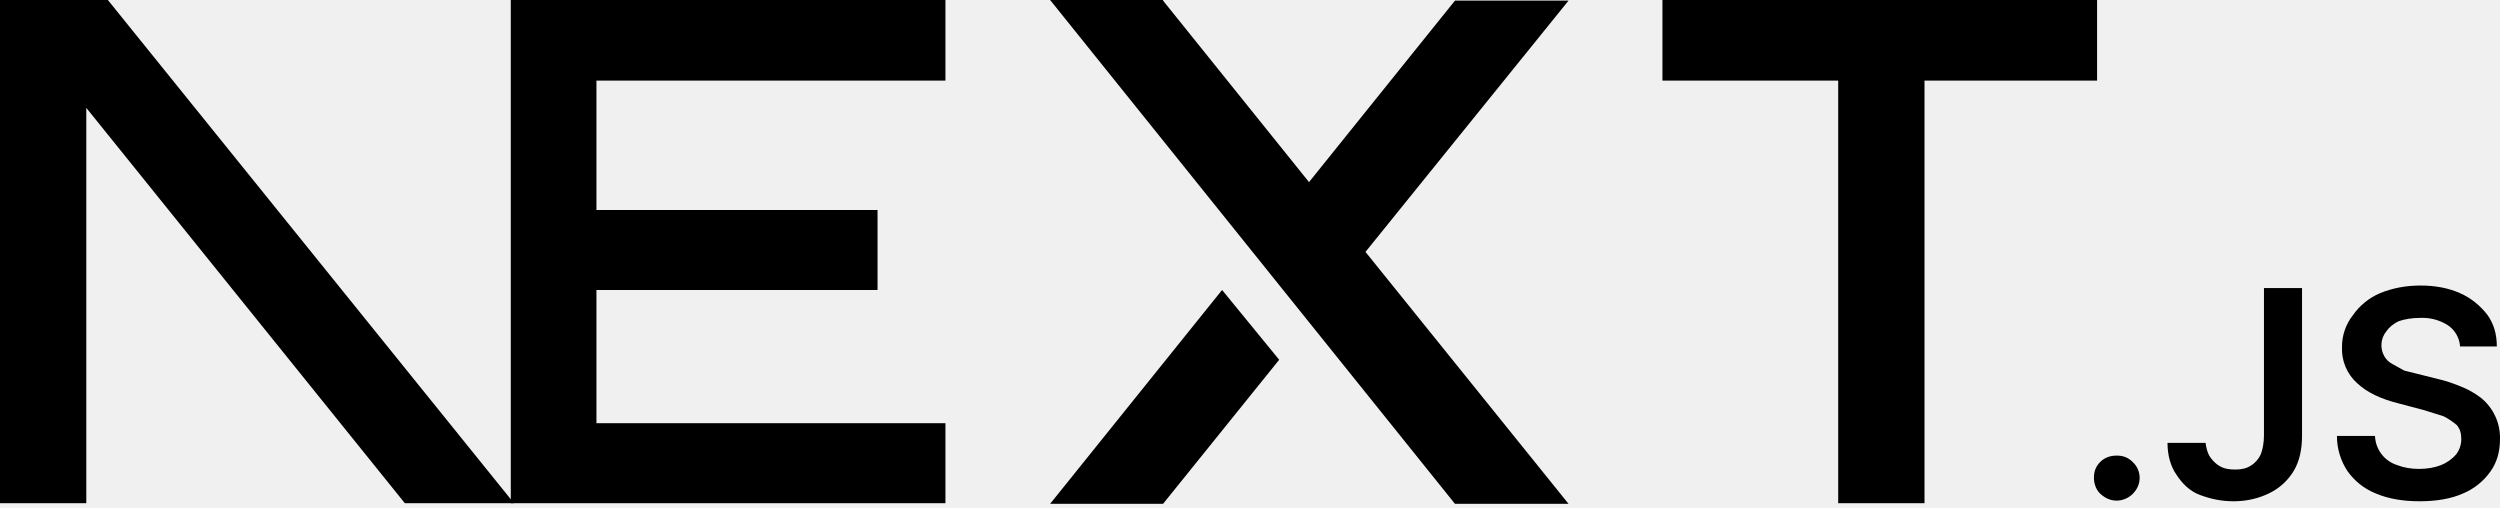
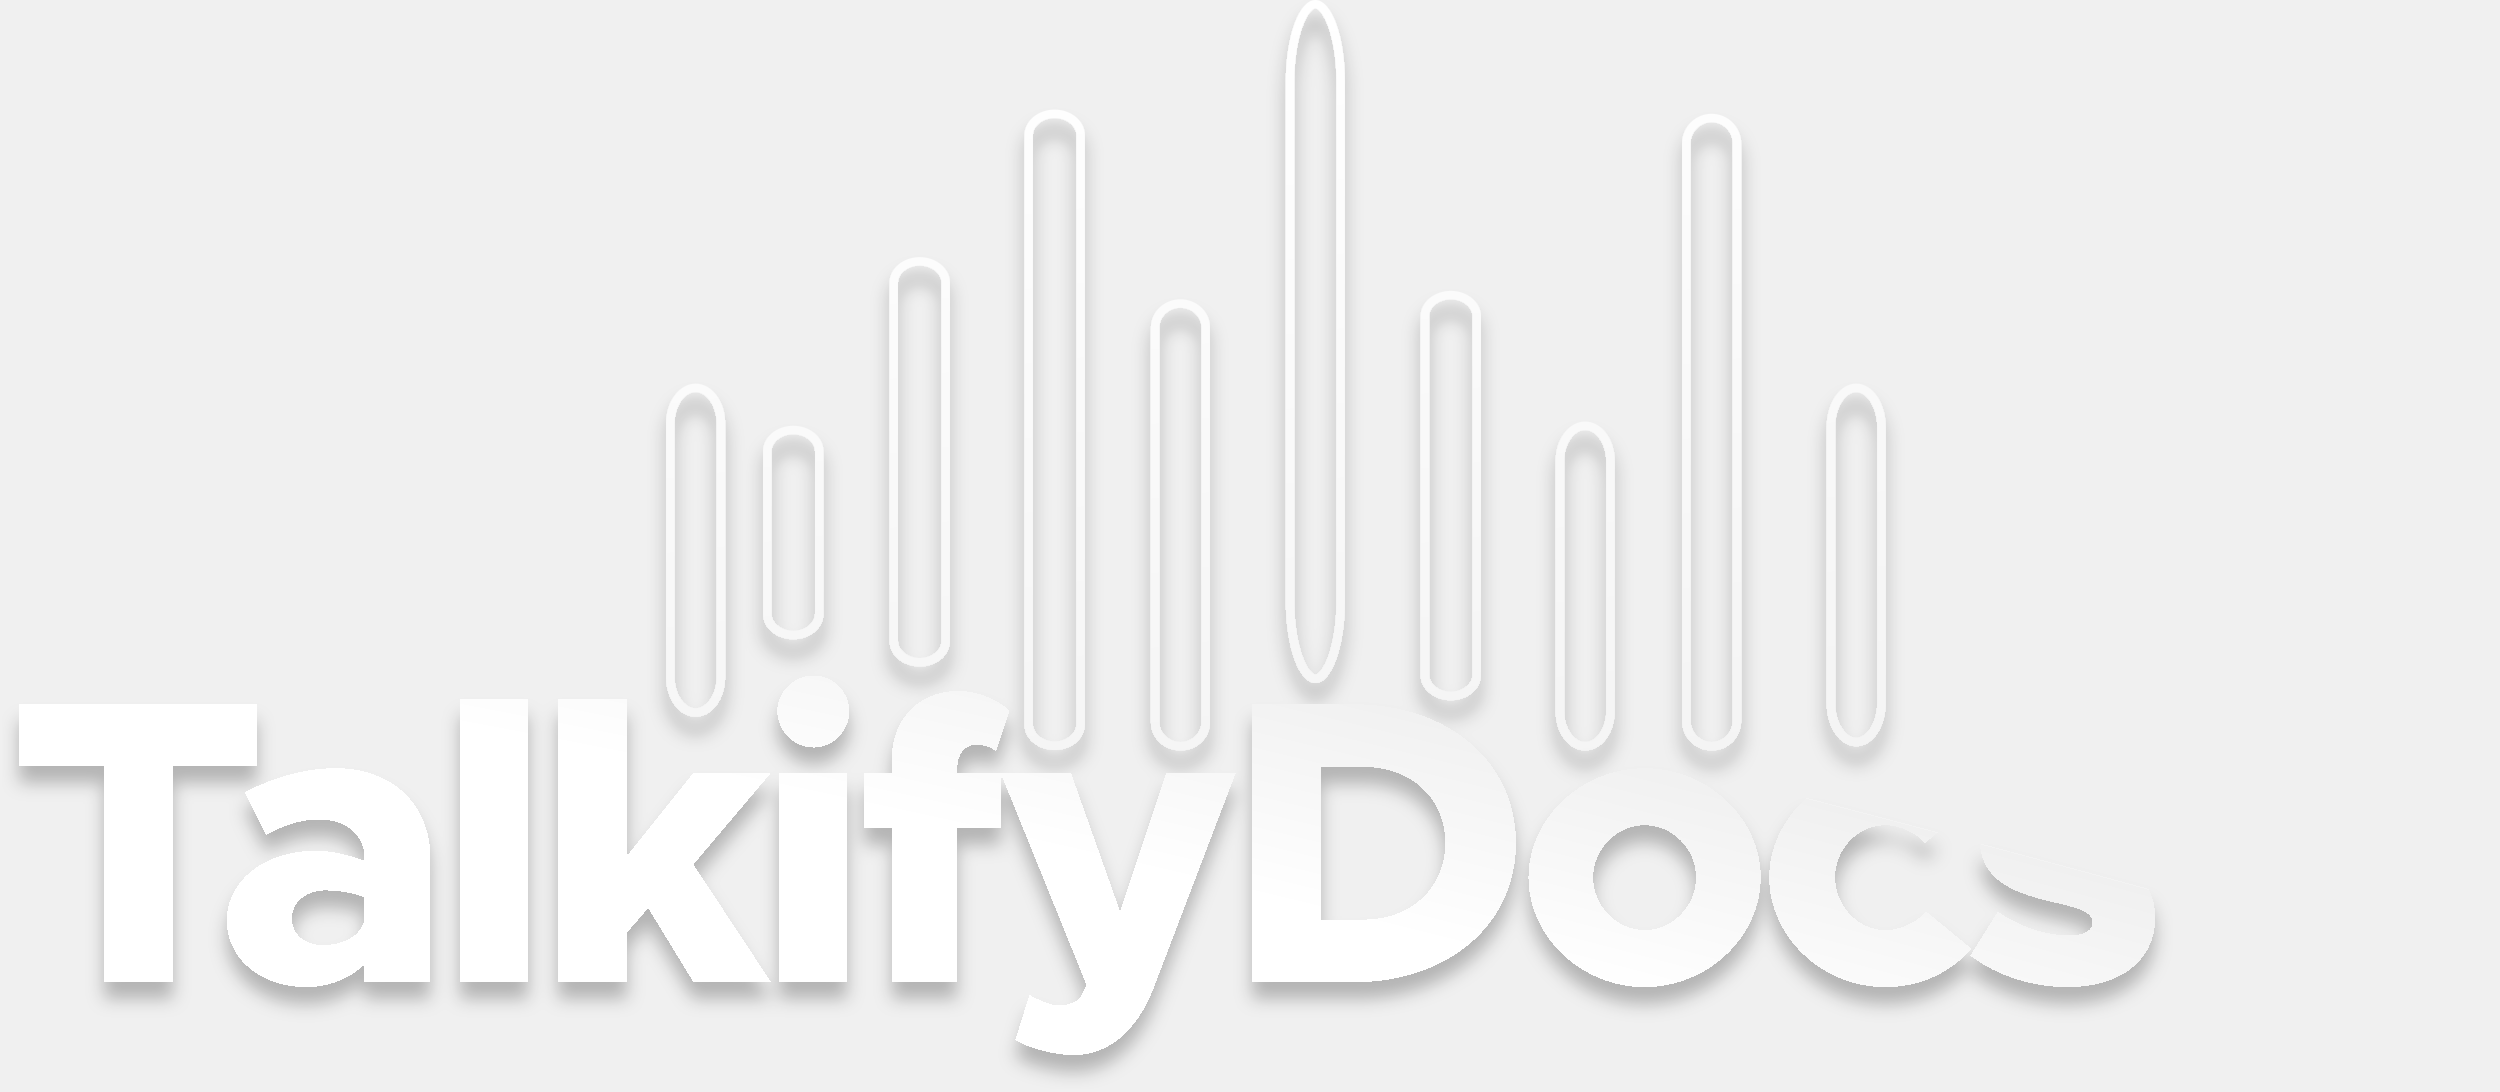
- <svg xmlns="http://www.w3.org/2000/svg" fill="none" viewBox="0 0 394 80">
-   <path fill="#000" d="M262 0h68.5v12.7h-27.2v66.6h-13.6V12.7H262V0ZM149 0v12.7H94v20.4h44.3v12.6H94v21h55v12.6H80.5V0h68.7zm34.3 0h-17.8l63.8 79.4h17.9l-32-39.7 32-39.6h-17.9l-23 28.6-23-28.6zm18.3 56.7-9-11-27.1 33.7h17.8l18.3-22.7z" />
-   <path fill="#000" d="M81 79.3 17 0H0v79.3h13.6V17l50.2 62.3H81Zm252.6-.4c-1 0-1.8-.4-2.5-1s-1.1-1.6-1.1-2.6.3-1.8 1-2.5 1.6-1 2.6-1 1.8.3 2.5 1a3.4 3.4 0 0 1 .6 4.3 3.7 3.7 0 0 1-3 1.8zm23.2-33.5h6v23.3c0 2.1-.4 4-1.3 5.5a9.1 9.1 0 0 1-3.8 3.5c-1.6.8-3.5 1.3-5.7 1.3-2 0-3.7-.4-5.3-1s-2.8-1.8-3.7-3.2c-.9-1.3-1.4-3-1.4-5h6c.1.8.3 1.6.7 2.2s1 1.2 1.6 1.5c.7.4 1.5.5 2.4.5 1 0 1.8-.2 2.4-.6a4 4 0 0 0 1.6-1.8c.3-.8.5-1.8.5-3V45.5zm30.9 9.1a4.4 4.4 0 0 0-2-3.3 7.5 7.5 0 0 0-4.3-1.1c-1.3 0-2.4.2-3.3.5-.9.4-1.6 1-2 1.6a3.5 3.5 0 0 0-.3 4c.3.5.7.9 1.3 1.2l1.8 1 2 .5 3.2.8c1.3.3 2.5.7 3.7 1.2a13 13 0 0 1 3.2 1.8 8.1 8.1 0 0 1 3 6.5c0 2-.5 3.7-1.5 5.1a10 10 0 0 1-4.4 3.5c-1.8.8-4.1 1.2-6.8 1.2-2.6 0-4.9-.4-6.8-1.2-2-.8-3.4-2-4.5-3.5a10 10 0 0 1-1.7-5.6h6a5 5 0 0 0 3.5 4.6c1 .4 2.2.6 3.4.6 1.3 0 2.5-.2 3.5-.6 1-.4 1.8-1 2.4-1.7a4 4 0 0 0 .8-2.4c0-.9-.2-1.6-.7-2.2a11 11 0 0 0-2.1-1.4l-3.2-1-3.8-1c-2.8-.7-5-1.7-6.6-3.2a7.2 7.2 0 0 1-2.4-5.7 8 8 0 0 1 1.7-5 10 10 0 0 1 4.3-3.5c2-.8 4-1.2 6.4-1.2 2.3 0 4.4.4 6.2 1.2 1.8.8 3.2 2 4.3 3.4 1 1.4 1.5 3 1.5 5h-5.8z" />
+ <svg xmlns="http://www.w3.org/2000/svg" width="593" height="259" viewBox="0 0 593 259" fill="none">
+   <g filter="url(#filter0_d_275_77)">
+     <g filter="url(#filter1_d_275_77)">
+       <path d="M24.656 233V181.736H4.592V167.048H61.04V181.736H41.072V233H24.656ZM79.722 182.216C92.49 182.216 102.09 190.28 102.09 203.528V233H86.442V228.776C82.986 232.232 77.802 234.152 72.714 234.152C62.154 234.152 53.802 227.72 53.802 218.312C53.802 208.616 63.114 201.8 74.826 201.8C78.474 201.8 82.602 202.664 86.442 204.2V203.528C86.442 198.248 82.41 194.408 75.594 194.408C70.89 194.408 67.338 195.848 63.114 198.056L58.026 187.88C64.938 184.424 72.042 182.216 79.722 182.216ZM76.65 224.168C81.45 224.168 85.77 221.864 86.442 218.12V212.84C83.946 211.88 80.49 211.208 77.13 211.208C72.714 211.208 69.258 213.992 69.258 217.832C69.258 221.672 72.33 224.168 76.65 224.168ZM109 233V165.896H125.32V233H109ZM164.497 205.064L182.929 233H164.497L153.745 215.432L148.753 221.192V233H132.433V165.896H148.753V202.952L164.401 183.368H182.833L164.497 205.064ZM193.014 177.32C188.214 177.32 184.374 173.384 184.374 168.68C184.374 164.168 188.214 160.232 193.014 160.232C197.718 160.232 201.462 164.168 201.462 168.68C201.462 173.384 197.718 177.32 193.014 177.32ZM184.758 233V183.368H200.982V233H184.758ZM227.102 182.024V183.368H237.374V196.328H227.102V233H211.55V196.328H205.022V183.368H211.55V179.816C211.55 170.504 218.078 163.88 227.39 163.88C231.614 163.88 236.51 165.8 239.486 168.584L236.222 178.28C235.262 177.32 233.438 176.648 231.614 176.648C229.022 176.648 227.102 178.856 227.102 182.024ZM254.719 250.28C250.207 250.28 244.543 248.84 240.799 246.728L244.159 235.976C246.751 237.416 249.439 238.472 250.975 238.472C253.375 238.472 255.487 237.704 256.351 236.36L257.695 233.576L237.343 183.368H254.047L265.663 216.104L276.607 183.368H293.119L273.631 234.44C269.695 244.616 262.879 250.28 254.719 250.28ZM296.912 233V167.048H321.008C343.664 167.048 359.6 180.68 359.6 199.976C359.6 219.272 343.664 233 321.008 233H296.912ZM313.328 218.12H323.504C334.736 218.12 342.8 210.536 342.8 199.976C342.8 189.416 334.736 181.928 323.504 181.928H313.328V218.12ZM390.106 234.152C375.13 234.152 362.554 222.248 362.554 208.136C362.554 194.024 375.13 182.216 390.106 182.216C405.082 182.216 417.658 194.024 417.658 208.136C417.658 222.248 405.082 234.152 390.106 234.152ZM390.106 220.616C396.73 220.616 402.298 214.856 402.298 208.136C402.298 201.416 396.73 195.752 390.106 195.752C383.482 195.752 377.914 201.416 377.914 208.136C377.914 214.856 383.482 220.616 390.106 220.616ZM447.107 234.152C432.227 234.152 419.651 222.248 419.651 208.136C419.651 194.024 432.323 182.216 447.299 182.216C455.747 182.216 462.563 185.672 467.363 191.048L456.611 199.976C454.403 197.576 450.659 195.752 447.203 195.752C440.771 195.752 435.299 201.416 435.299 208.04C435.299 214.856 440.771 220.616 447.203 220.616C450.755 220.616 454.595 218.792 456.899 216.2L467.651 225.032C462.755 230.6 455.843 234.152 447.107 234.152ZM490.384 234.152C482.032 234.152 473.392 231.368 467.344 226.664L473.872 216.2C478.48 219.464 484.816 221.864 490.768 221.864C494.32 221.864 496.336 220.712 496.336 218.792C496.336 216.392 493.072 215.432 488.176 214.28C478.576 212.072 469.648 209.576 469.552 198.824C469.552 189.32 477.328 182.216 489.616 182.216C497.008 182.216 504.208 184.808 509.776 188.552L503.824 199.208C499.504 196.424 494.128 194.312 489.616 194.312C486.64 194.312 484.528 195.656 484.528 197.192C484.528 199.4 486.64 199.88 492.496 201.416C501.328 203.528 511.216 206.408 511.216 217.736C511.216 227.72 503.152 234.152 490.384 234.152Z" fill="url(#paint0_angular_275_77)" shape-rendering="crispEdges" />
+     </g>
+     <mask id="path-2-inside-1_275_77" fill="white">
+       <path fill-rule="evenodd" clip-rule="evenodd" d="M312 2.48401e-07C311.081 -0 310.17 0.499 309.321 1.469C308.472 2.439 307.7 3.862 307.05 5.655C306.4 7.448 305.884 9.577 305.533 11.921C305.181 14.264 305 16.775 305 19.311V142.689C305 147.811 305.738 152.722 307.05 156.344C308.363 159.965 310.143 162 312 162C313.857 162 315.637 159.965 316.95 156.344C318.262 152.722 319 147.811 319 142.689V19.311C319 16.775 318.819 14.264 318.467 11.921C318.116 9.577 317.6 7.448 316.95 5.655C316.3 3.862 315.528 2.439 314.679 1.469C313.83 0.499 312.919 -0 312 2.48401e-07ZM250.161 26C249.221 26 248.289 26.157 247.42 26.462C246.552 26.767 245.762 27.215 245.097 27.779C244.432 28.343 243.905 29.013 243.545 29.75C243.185 30.488 243 31.278 243 32.075V171.811C243 173.423 243.754 174.968 245.097 176.107C246.44 177.247 248.262 177.887 250.161 177.887C252.06 177.887 253.882 177.247 255.225 176.107C256.568 174.968 257.322 173.423 257.322 171.811V32.075C257.322 31.278 257.137 30.488 256.777 29.75C256.417 29.013 255.89 28.343 255.225 27.779C254.56 27.215 253.77 26.767 252.902 26.462C252.033 26.157 251.101 26 250.161 26ZM215.42 61.46C216.289 61.156 217.221 61 218.161 61C219.101 61 220.033 61.156 220.902 61.46C221.77 61.764 222.56 62.209 223.225 62.771C223.89 63.332 224.417 63.999 224.777 64.733C225.137 65.466 225.322 66.253 225.322 67.047V152.041C225.322 153.645 224.568 155.183 223.225 156.317C221.882 157.451 220.06 158.088 218.161 158.088C216.262 158.088 214.44 157.451 213.097 156.317C211.754 155.183 211 153.645 211 152.041V67.047C211 66.253 211.185 65.466 211.545 64.733C211.905 63.999 212.432 63.332 213.097 62.771C213.762 62.209 214.552 61.764 215.42 61.46ZM185.42 101.459C186.289 101.156 187.221 101 188.161 101C189.101 101 190.033 101.156 190.902 101.459C191.77 101.762 192.56 102.207 193.225 102.767C193.89 103.328 194.417 103.993 194.777 104.725C195.137 105.458 195.322 106.243 195.322 107.035V145.594C195.322 146.386 195.137 147.171 194.777 147.903C194.417 148.636 193.89 149.301 193.225 149.861C192.56 150.422 191.77 150.866 190.901 151.17C190.033 151.473 189.101 151.629 188.161 151.629C187.221 151.629 186.289 151.473 185.421 151.17C184.552 150.866 183.762 150.422 183.097 149.861C182.432 149.301 181.905 148.636 181.545 147.903C181.185 147.171 181 146.386 181 145.594V107.035C181 106.243 181.185 105.458 181.545 104.725C181.905 103.993 182.432 103.328 183.097 102.767C183.762 102.207 184.552 101.762 185.42 101.459ZM277.321 71.507C278.17 71.172 279.081 71 280 71C280.919 71 281.83 71.172 282.679 71.507C283.528 71.842 284.3 72.333 284.95 72.952C285.6 73.57 286.116 74.305 286.467 75.114C286.819 75.922 287 76.789 287 77.664V171.336C287 173.103 286.262 174.798 284.95 176.048C283.637 177.298 281.857 178 280 178C278.143 178 276.363 177.298 275.05 176.048C273.738 174.798 273 173.103 273 171.336V77.664C273 76.789 273.181 75.922 273.533 75.114C273.884 74.305 274.4 73.57 275.05 72.952C275.7 72.333 276.472 71.842 277.321 71.507ZM341.386 69.46C342.255 69.156 343.186 69 344.126 69C345.067 69 345.998 69.156 346.867 69.46C347.736 69.764 348.525 70.209 349.19 70.771C349.855 71.332 350.383 71.999 350.743 72.733C351.102 73.466 351.287 74.253 351.287 75.047V160.041C351.287 161.645 350.533 163.183 349.19 164.317C347.847 165.451 346.026 166.088 344.126 166.088C342.227 166.088 340.406 165.451 339.063 164.317C337.72 163.183 336.965 161.645 336.965 160.041V75.047C336.965 74.253 337.15 73.466 337.51 72.733C337.87 71.999 338.397 71.332 339.062 70.771C339.727 70.209 340.517 69.764 341.386 69.46ZM376 100C375.081 100 374.17 100.24 373.321 100.707C372.472 101.175 371.7 101.859 371.05 102.723C370.4 103.586 369.884 104.611 369.533 105.74C369.181 106.868 369 108.077 369 109.298V168.702C369 171.168 369.738 173.533 371.05 175.277C372.363 177.02 374.143 178 376 178C377.857 178 379.637 177.02 380.95 175.277C382.263 173.533 383 171.168 383 168.702V109.298C383 108.077 382.819 106.868 382.467 105.74C382.116 104.611 381.6 103.586 380.95 102.723C380.3 101.859 379.528 101.175 378.679 100.707C377.83 100.24 376.919 100 376 100ZM406 27C402.134 27 399 30.134 399 34V171C399 174.866 402.134 178 406 178C409.866 178 413 174.866 413 171V34C413 30.134 409.866 27 406 27ZM165 91C164.081 91 163.17 91.243 162.321 91.716C161.472 92.19 160.7 92.883 160.05 93.758C159.4 94.632 158.884 95.671 158.533 96.813C158.181 97.956 158 99.18 158 100.417V160.583C158 161.82 158.181 163.044 158.533 164.187C158.885 165.329 159.4 166.367 160.05 167.242C160.7 168.116 161.472 168.81 162.321 169.283C163.17 169.756 164.081 170 165 170C165.919 170 166.83 169.756 167.679 169.283C168.528 168.81 169.3 168.116 169.95 167.242C170.6 166.367 171.115 165.329 171.467 164.187C171.819 163.044 172 161.82 172 160.583V100.417C172 99.18 171.819 97.956 171.467 96.813C171.116 95.671 170.6 94.632 169.95 93.758C169.3 92.883 168.528 92.19 167.679 91.716C166.83 91.243 165.919 91 165 91ZM437.608 91.78C438.457 91.265 439.368 91 440.287 91C441.206 91 442.117 91.265 442.966 91.78C443.815 92.295 444.587 93.05 445.237 94.002C445.887 94.954 446.403 96.084 446.755 97.328C447.106 98.572 447.287 99.905 447.287 101.252V166.748C447.287 169.467 446.55 172.075 445.237 173.997C443.924 175.92 442.144 177 440.287 177C438.431 177 436.65 175.92 435.337 173.997C434.025 172.075 433.287 169.467 433.287 166.748V101.252C433.287 99.905 433.468 98.572 433.82 97.328C434.171 96.084 434.687 94.954 435.337 94.002C435.987 93.05 436.759 92.295 437.608 91.78Z" />
+     </mask>
+     <path d="M309.321 1.469L310.826 2.786L310.826 2.786L309.321 1.469ZM312 2.48401e-07L311.999 2L312.001 2L312 2.48401e-07ZM307.05 5.655L308.93 6.337L308.93 6.337L307.05 5.655ZM305.533 11.921L303.555 11.624L303.555 11.624L305.533 11.921ZM305 19.311L307 19.311L307 19.311L305 19.311ZM307.05 156.344L308.931 155.662L308.931 155.662L307.05 156.344ZM316.95 156.344L315.069 155.662L315.069 155.662L316.95 156.344ZM319 19.311L317 19.311V19.311H319ZM318.467 11.921L320.445 11.624L320.445 11.624L318.467 11.921ZM316.95 5.655L315.07 6.337L315.07 6.337L316.95 5.655ZM247.42 26.462L248.083 28.349L248.083 28.349L247.42 26.462ZM250.161 26L250.161 28L250.161 28L250.161 26ZM245.097 27.779L243.803 26.254L243.803 26.254L245.097 27.779ZM243.545 29.75L241.747 28.873L241.747 28.873L243.545 29.75ZM243 32.075L245 32.075L245 32.075L243 32.075ZM255.225 176.107L253.931 174.582L253.931 174.582L255.225 176.107ZM257.322 32.075L255.322 32.075V32.075H257.322ZM256.777 29.75L254.98 30.628L254.98 30.628L256.777 29.75ZM255.225 27.779L253.931 29.304L253.931 29.304L255.225 27.779ZM218.161 61L218.161 63L218.161 63L218.161 61ZM215.42 61.46L214.76 59.572L214.76 59.572L215.42 61.46ZM220.902 61.46L220.241 63.348L220.241 63.348L220.902 61.46ZM223.225 62.771L221.935 64.299L221.935 64.299L223.225 62.771ZM224.777 64.733L222.982 65.613L222.982 65.613L224.777 64.733ZM225.322 67.047L223.322 67.047V67.047H225.322ZM223.225 156.317L224.515 157.845L224.515 157.845L223.225 156.317ZM213.097 156.317L211.807 157.845L211.807 157.845L213.097 156.317ZM211 67.047L213 67.047L213 67.047L211 67.047ZM211.545 64.733L209.749 63.852L209.749 63.852L211.545 64.733ZM213.097 62.771L211.807 61.243L211.807 61.243L213.097 62.771ZM188.161 101L188.161 103L188.161 103L188.161 101ZM185.42 101.459L186.079 103.347L186.079 103.347L185.42 101.459ZM190.902 101.459L190.243 103.347L190.243 103.347L190.902 101.459ZM195.322 107.035L193.322 107.035V107.035H195.322ZM195.322 145.594L193.322 145.594L193.322 145.594L195.322 145.594ZM194.777 147.903L192.982 147.021L192.982 147.021L194.777 147.903ZM193.225 149.861L194.513 151.391L194.513 151.391L193.225 149.861ZM190.901 151.17L191.561 153.058L191.561 153.058L190.901 151.17ZM188.161 151.629L188.161 149.629L188.161 149.629L188.161 151.629ZM183.097 149.861L184.386 148.332L184.386 148.332L183.097 149.861ZM181.545 147.903L183.34 147.021L183.34 147.021L181.545 147.903ZM181 107.035L183 107.035L183 107.035L181 107.035ZM181.545 104.725L183.34 105.607L183.34 105.607L181.545 104.725ZM183.097 102.767L181.808 101.238L181.808 101.238L183.097 102.767ZM280 71L280 73L280 73L280 71ZM277.321 71.507L276.587 69.646L276.587 69.646L277.321 71.507ZM282.679 71.507L281.945 73.368L281.945 73.368L282.679 71.507ZM287 77.664L285 77.664V77.664H287ZM273 77.664L275 77.664L275 77.664L273 77.664ZM275.05 72.952L276.429 74.4L276.429 74.4L275.05 72.952ZM344.126 69L344.126 71L344.127 71L344.126 69ZM341.386 69.46L342.046 71.348L342.046 71.348L341.386 69.46ZM346.867 69.46L346.207 71.348L346.207 71.348L346.867 69.46ZM349.19 70.771L350.481 69.243L350.481 69.243L349.19 70.771ZM350.743 72.733L348.947 73.613L348.947 73.613L350.743 72.733ZM351.287 75.047L349.287 75.047V75.047H351.287ZM349.19 164.317L347.9 162.789L347.9 162.789L349.19 164.317ZM336.965 75.047L338.965 75.047L338.965 75.047L336.965 75.047ZM337.51 72.733L339.306 73.613L339.306 73.613L337.51 72.733ZM339.062 70.771L340.353 72.299L340.353 72.299L339.062 70.771ZM376 100L376 102L376 102L376 100ZM371.05 102.723L372.648 103.926L372.648 103.926L371.05 102.723ZM369 109.298L371 109.298L371 109.298L369 109.298ZM371.05 175.277L372.648 174.074L372.648 174.074L371.05 175.277ZM380.95 175.277L379.352 174.074L379.352 174.074L380.95 175.277ZM383 109.298L381 109.298V109.298H383ZM382.467 105.74L380.558 106.335L380.558 106.335L382.467 105.74ZM162.321 91.716L161.348 89.969L161.348 89.969L162.321 91.716ZM165 91L165 93L165 93L165 91ZM158.533 96.813L160.444 97.401L158.533 96.813ZM158 100.417L160 100.417L160 100.417L158 100.417ZM158.533 164.187L156.621 164.775L156.621 164.775L158.533 164.187ZM162.321 169.283L161.348 171.03L161.348 171.03L162.321 169.283ZM167.679 169.283L168.652 171.03L168.652 171.03L167.679 169.283ZM171.467 164.187L173.379 164.775L173.379 164.775L171.467 164.187ZM172 100.417L170 100.417V100.417H172ZM440.287 91L440.287 93L440.288 93L440.287 91ZM445.237 94.002L443.585 95.13L443.586 95.13L445.237 94.002ZM446.755 97.328L448.679 96.784L448.679 96.784L446.755 97.328ZM447.287 101.252L445.287 101.251V101.252H447.287ZM445.237 173.997L446.889 175.125L446.889 175.125L445.237 173.997ZM435.337 173.997L436.989 172.87L436.989 172.87L435.337 173.997ZM433.287 101.252L435.287 101.252L435.287 101.251L433.287 101.252ZM433.82 97.328L431.895 96.784L431.895 96.784L433.82 97.328ZM435.337 94.002L433.685 92.874L433.685 92.874L435.337 94.002ZM310.826 2.786C311.454 2.069 311.86 2 311.999 2L312.001 -2C310.301 -2.001 308.887 -1.071 307.816 0.152L310.826 2.786ZM308.93 6.337C309.532 4.675 310.199 3.503 310.826 2.786L307.816 0.152C306.745 1.376 305.867 3.048 305.17 4.974L308.93 6.337ZM307.51 12.217C307.847 9.975 308.335 7.98 308.93 6.337L305.17 4.974C304.465 6.917 303.922 9.179 303.555 11.624L307.51 12.217ZM307 19.311C307 16.867 307.174 14.456 307.51 12.217L303.555 11.624C303.187 14.072 303 16.683 303 19.311L307 19.311ZM307 142.689V19.311H303V142.689H307ZM308.931 155.662C307.718 152.318 307 147.65 307 142.689H303C303 147.971 303.757 153.127 305.17 157.025L308.931 155.662ZM312 160C311.857 160 311.451 159.927 310.826 159.213C310.206 158.504 309.538 157.339 308.931 155.662L305.17 157.025C305.875 158.971 306.754 160.634 307.816 161.847C308.874 163.056 310.286 164 312 164V160ZM315.069 155.662C314.462 157.339 313.794 158.504 313.174 159.213C312.549 159.927 312.143 160 312 160V164C313.713 164 315.126 163.056 316.184 161.847C317.246 160.634 318.125 158.971 318.83 157.025L315.069 155.662ZM317 142.689C317 147.65 316.282 152.318 315.069 155.662L318.83 157.025C320.243 153.127 321 147.971 321 142.689H317ZM317 19.311V142.689H321V19.311H317ZM316.49 12.217C316.826 14.456 317 16.867 317 19.311L321 19.311C321 16.683 320.813 14.072 320.445 11.624L316.49 12.217ZM315.07 6.337C315.665 7.98 316.153 9.975 316.49 12.217L320.445 11.624C320.078 9.179 319.535 6.917 318.83 4.974L315.07 6.337ZM313.174 2.786C313.801 3.503 314.468 4.675 315.07 6.337L318.83 4.974C318.132 3.048 317.255 1.376 316.184 0.152L313.174 2.786ZM312.001 2C312.14 2 312.546 2.069 313.174 2.786L316.184 0.152C315.113 -1.071 313.699 -2.001 311.999 -2L312.001 2ZM248.083 28.349C248.735 28.12 249.441 28 250.161 28L250.161 24C249 24 247.844 24.194 246.757 24.575L248.083 28.349ZM246.391 29.304C246.859 28.907 247.432 28.578 248.083 28.349L246.757 24.575C245.671 24.957 244.665 25.523 243.803 26.254L246.391 29.304ZM245.342 30.628C245.573 30.154 245.923 29.701 246.391 29.304L243.803 26.254C242.941 26.986 242.236 27.872 241.747 28.873L245.342 30.628ZM245 32.075C245 31.59 245.112 31.099 245.342 30.628L241.747 28.873C241.258 29.876 241 30.965 241 32.076L245 32.075ZM245 171.811V32.075H241V171.811H245ZM246.391 174.582C245.449 173.783 245 172.776 245 171.811H241C241 174.069 242.06 176.153 243.804 177.632L246.391 174.582ZM250.161 175.887C248.696 175.887 247.343 175.39 246.391 174.582L243.804 177.632C245.537 179.103 247.828 179.887 250.161 179.887V175.887ZM253.931 174.582C252.979 175.39 251.626 175.887 250.161 175.887V179.887C252.494 179.887 254.785 179.103 256.518 177.632L253.931 174.582ZM255.322 171.811C255.322 172.776 254.873 173.783 253.931 174.582L256.518 177.632C258.262 176.153 259.322 174.069 259.322 171.811H255.322ZM255.322 32.075V171.811H259.322V32.075H255.322ZM254.98 30.628C255.21 31.099 255.322 31.59 255.322 32.075L259.322 32.076C259.322 30.965 259.064 29.876 258.575 28.873L254.98 30.628ZM253.931 29.304C254.399 29.701 254.749 30.154 254.98 30.628L258.575 28.873C258.086 27.872 257.381 26.986 256.519 26.254L253.931 29.304ZM252.239 28.349C252.89 28.578 253.463 28.907 253.931 29.304L256.519 26.254C255.657 25.523 254.651 24.957 253.565 24.575L252.239 28.349ZM250.161 28C250.881 28 251.587 28.12 252.239 28.349L253.565 24.575C252.478 24.194 251.322 24 250.161 24L250.161 28ZM218.161 59C217.001 59 215.846 59.192 214.76 59.572L216.081 63.348C216.733 63.12 217.44 63 218.161 63L218.161 59ZM221.562 59.572C220.476 59.192 219.321 59 218.161 59L218.161 63C218.882 63 219.589 63.12 220.241 63.348L221.562 59.572ZM224.515 61.243C223.653 60.515 222.647 59.952 221.562 59.572L220.241 63.348C220.893 63.576 221.466 63.904 221.935 64.299L224.515 61.243ZM226.573 63.852C226.083 62.854 225.378 61.971 224.515 61.243L221.935 64.299C222.402 64.694 222.751 65.144 222.982 65.613L226.573 63.852ZM227.322 67.047C227.322 65.939 227.063 64.852 226.573 63.852L222.982 65.613C223.211 66.081 223.322 66.567 223.322 67.047L227.322 67.047ZM227.322 152.041V67.047H223.322V152.041H227.322ZM224.515 157.845C226.259 156.373 227.322 154.295 227.322 152.041H223.322C223.322 152.995 222.876 153.994 221.934 154.789L224.515 157.845ZM218.161 160.088C220.492 160.088 222.781 159.31 224.515 157.845L221.934 154.789C220.982 155.593 219.629 156.088 218.161 156.088V160.088ZM211.807 157.845C213.541 159.31 215.83 160.088 218.161 160.088V156.088C216.693 156.088 215.34 155.593 214.388 154.789L211.807 157.845ZM209 152.041C209 154.295 210.063 156.373 211.807 157.845L214.388 154.789C213.446 153.994 213 152.995 213 152.041H209ZM209 67.047V152.041H213V67.047H209ZM209.749 63.852C209.259 64.852 209 65.939 209 67.047L213 67.047C213 66.567 213.111 66.081 213.34 65.613L209.749 63.852ZM211.807 61.243C210.944 61.971 210.239 62.854 209.749 63.852L213.34 65.613C213.571 65.144 213.92 64.694 214.387 64.299L211.807 61.243ZM214.76 59.572C213.675 59.952 212.669 60.515 211.807 61.243L214.387 64.299C214.856 63.904 215.429 63.576 216.081 63.348L214.76 59.572ZM188.161 99C187.001 99 185.847 99.192 184.761 99.571L186.079 103.347C186.732 103.12 187.44 103 188.161 103L188.161 99ZM191.561 99.571C190.475 99.192 189.321 99 188.161 99L188.161 103C188.882 103 189.59 103.12 190.243 103.347L191.561 99.571ZM194.514 101.238C193.652 100.512 192.646 99.95 191.561 99.571L190.243 103.347C190.895 103.575 191.468 103.902 191.936 104.297L194.514 101.238ZM196.572 103.843C196.082 102.847 195.376 101.965 194.514 101.238L191.936 104.297C192.404 104.691 192.752 105.14 192.982 105.607L196.572 103.843ZM197.322 107.036C197.322 105.928 197.063 104.842 196.572 103.843L192.982 105.607C193.211 106.074 193.322 106.557 193.322 107.035L197.322 107.036ZM197.322 145.594V107.035H193.322V145.594H197.322ZM196.572 148.785C197.063 147.787 197.322 146.701 197.322 145.594L193.322 145.594C193.322 146.071 193.211 146.555 192.982 147.021L196.572 148.785ZM194.513 151.391C195.376 150.664 196.082 149.782 196.572 148.785L192.982 147.021C192.752 147.489 192.403 147.938 191.936 148.332L194.513 151.391ZM191.561 153.058C192.646 152.679 193.652 152.117 194.513 151.391L191.936 148.332C191.468 148.726 190.895 149.054 190.242 149.281L191.561 153.058ZM188.161 153.629C189.321 153.629 190.475 153.437 191.561 153.058L190.242 149.281C189.59 149.509 188.882 149.629 188.161 149.629L188.161 153.629ZM184.761 153.058C185.847 153.437 187.001 153.629 188.161 153.629L188.161 149.629C187.44 149.629 186.732 149.509 186.08 149.281L184.761 153.058ZM181.809 151.391C182.67 152.117 183.676 152.679 184.761 153.058L186.08 149.281C185.427 149.054 184.854 148.726 184.386 148.332L181.809 151.391ZM179.75 148.785C180.24 149.782 180.946 150.664 181.809 151.391L184.386 148.332C183.919 147.938 183.57 147.489 183.34 147.021L179.75 148.785ZM179 145.594C179 146.701 179.259 147.787 179.75 148.785L183.34 147.021C183.111 146.555 183 146.071 183 145.594H179ZM179 107.035V145.594H183V107.035H179ZM179.75 103.843C179.259 104.842 179 105.928 179 107.036L183 107.035C183 106.557 183.111 106.074 183.34 105.607L179.75 103.843ZM181.808 101.238C180.946 101.965 180.24 102.847 179.75 103.843L183.34 105.607C183.57 105.14 183.918 104.691 184.386 104.297L181.808 101.238ZM184.761 99.571C183.676 99.95 182.67 100.512 181.808 101.238L184.386 104.297C184.854 103.902 185.427 103.575 186.079 103.347L184.761 99.571ZM280 69C278.832 69 277.672 69.219 276.587 69.646L278.055 73.368C278.669 73.126 279.33 73 280 73L280 69ZM283.413 69.646C282.328 69.219 281.168 69 280 69L280 73C280.67 73 281.331 73.126 281.945 73.368L283.413 69.646ZM286.329 71.503C285.489 70.704 284.497 70.074 283.413 69.646L281.945 73.368C282.559 73.61 283.111 73.962 283.571 74.4L286.329 71.503ZM288.301 74.316C287.841 73.258 287.169 72.303 286.329 71.503L283.571 74.4C284.031 74.838 284.39 75.353 284.633 75.912L288.301 74.316ZM289 77.665C289 76.513 288.762 75.374 288.301 74.316L284.633 75.912C284.876 76.47 285 77.066 285 77.664L289 77.665ZM289 171.336V77.664H285V171.336H289ZM286.329 177.497C288.027 175.88 289 173.666 289 171.336H285C285 172.54 284.498 173.716 283.571 174.6L286.329 177.497ZM280 180C282.356 180 284.634 179.11 286.329 177.497L283.571 174.6C282.64 175.486 281.357 176 280 176V180ZM273.671 177.497C275.366 179.11 277.644 180 280 180V176C278.643 176 277.36 175.486 276.429 174.6L273.671 177.497ZM271 171.336C271 173.666 271.973 175.88 273.671 177.497L276.429 174.6C275.502 173.716 275 172.54 275 171.336H271ZM271 77.664V171.336H275V77.664H271ZM271.699 74.316C271.238 75.374 271 76.513 271 77.665L275 77.664C275 77.066 275.124 76.47 275.367 75.912L271.699 74.316ZM273.671 71.503C272.831 72.303 272.159 73.258 271.699 74.316L275.367 75.912C275.61 75.353 275.969 74.838 276.429 74.4L273.671 71.503ZM276.587 69.646C275.503 70.074 274.511 70.704 273.671 71.503L276.429 74.4C276.889 73.962 277.441 73.61 278.055 73.368L276.587 69.646ZM344.127 67C342.966 67 341.811 67.192 340.726 67.572L342.046 71.348C342.698 71.12 343.406 71 344.126 71L344.127 67ZM347.527 67.572C346.441 67.192 345.286 67 344.126 67L344.127 71C344.847 71 345.555 71.12 346.207 71.348L347.527 67.572ZM350.481 69.243C349.619 68.515 348.613 67.952 347.527 67.572L346.207 71.348C346.859 71.576 347.432 71.904 347.9 72.299L350.481 69.243ZM352.538 71.852C352.049 70.854 351.343 69.971 350.481 69.243L347.9 72.299C348.367 72.694 348.717 73.144 348.947 73.613L352.538 71.852ZM353.287 75.047C353.288 73.939 353.028 72.852 352.538 71.852L348.947 73.613C349.176 74.081 349.287 74.567 349.287 75.047L353.287 75.047ZM353.287 160.041V75.047H349.287V160.041H353.287ZM350.48 165.845C352.224 164.373 353.287 162.295 353.287 160.041H349.287C349.287 160.995 348.841 161.994 347.9 162.789L350.48 165.845ZM344.126 168.088C346.457 168.088 348.746 167.31 350.48 165.845L347.9 162.789C346.948 163.593 345.594 164.088 344.126 164.088V168.088ZM337.772 165.845C339.506 167.31 341.796 168.088 344.126 168.088V164.088C342.659 164.088 341.305 163.593 340.353 162.789L337.772 165.845ZM334.965 160.041C334.965 162.295 336.028 164.373 337.772 165.845L340.353 162.789C339.411 161.994 338.965 160.995 338.965 160.041H334.965ZM334.965 75.047V160.041H338.965V75.047H334.965ZM335.714 71.852C335.224 72.852 334.965 73.939 334.965 75.047L338.965 75.047C338.965 74.567 339.076 74.081 339.306 73.613L335.714 71.852ZM337.772 69.243C336.91 69.971 336.204 70.854 335.714 71.852L339.306 73.613C339.536 73.144 339.885 72.694 340.353 72.299L337.772 69.243ZM340.726 67.572C339.64 67.952 338.634 68.515 337.772 69.243L340.353 72.299C340.821 71.904 341.394 71.576 342.046 71.348L340.726 67.572ZM374.285 102.46C374.856 102.146 375.436 102 376 102L376 98C374.725 98 373.485 98.334 372.357 98.955L374.285 102.46ZM372.648 103.926C373.147 103.262 373.71 102.776 374.285 102.46L372.357 98.955C371.233 99.573 370.253 100.457 369.452 101.52L372.648 103.926ZM371.442 106.335C371.732 105.405 372.148 104.59 372.648 103.926L369.452 101.52C368.652 102.583 368.037 103.818 367.623 105.144L371.442 106.335ZM371 109.298C371 108.272 371.152 107.264 371.442 106.335L367.623 105.144C367.209 106.472 367 107.882 367 109.298L371 109.298ZM371 168.702V109.298H367V168.702H371ZM372.648 174.074C371.63 172.721 371 170.793 371 168.702H367C367 171.543 367.845 174.345 369.452 176.48L372.648 174.074ZM376 176C374.887 176 373.658 175.415 372.648 174.074L369.452 176.48C371.068 178.626 373.4 180 376 180V176ZM379.352 174.074C378.342 175.415 377.113 176 376 176V180C378.6 180 380.932 178.626 382.548 176.48L379.352 174.074ZM381 168.702C381 170.793 380.37 172.721 379.352 174.074L382.548 176.48C384.155 174.345 385 171.543 385 168.702H381ZM381 109.298V168.702H385V109.298H381ZM380.558 106.335C380.848 107.264 381 108.272 381 109.298L385 109.298C385 107.882 384.791 106.472 384.377 105.144L380.558 106.335ZM379.352 103.926C379.852 104.59 380.268 105.405 380.558 106.335L384.377 105.144C383.963 103.818 383.348 102.583 382.548 101.52L379.352 103.926ZM377.715 102.46C378.29 102.776 378.853 103.262 379.352 103.926L382.548 101.52C381.747 100.457 380.767 99.573 379.643 98.955L377.715 102.46ZM376 102C376.564 102 377.144 102.146 377.715 102.46L379.643 98.955C378.515 98.334 377.275 98 376 98L376 102ZM401 34C401 31.239 403.239 29 406 29V25C401.029 25 397 29.029 397 34H401ZM401 171V34H397V171H401ZM406 176C403.239 176 401 173.761 401 171H397C397 175.971 401.029 180 406 180V176ZM411 171C411 173.761 408.761 176 406 176V180C410.971 180 415 175.971 415 171H411ZM411 34V171H415V34H411ZM406 29C408.761 29 411 31.239 411 34H415C415 29.029 410.971 25 406 25V29ZM163.294 93.464C163.864 93.146 164.441 93 165 93L165 89C163.721 89 162.477 89.34 161.348 89.969L163.294 93.464ZM161.655 94.951C162.157 94.276 162.721 93.783 163.294 93.464L161.348 89.969C160.223 90.596 159.243 91.49 158.445 92.565L161.655 94.951ZM160.444 97.401C160.735 96.455 161.153 95.626 161.655 94.951L158.445 92.565C157.646 93.639 157.033 94.886 156.621 96.225L160.444 97.401ZM160 100.417C160 99.373 160.153 98.347 160.444 97.401L156.621 96.225C156.209 97.564 156 98.988 156 100.417L160 100.417ZM160 160.583V100.417H156V160.583H160ZM160.444 163.598C160.153 162.653 160 161.627 160 160.583H156C156 162.012 156.209 163.435 156.621 164.775L160.444 163.598ZM161.655 166.049C161.154 165.374 160.736 164.544 160.444 163.598L156.621 164.775C157.034 166.114 157.647 167.361 158.445 168.435L161.655 166.049ZM163.295 167.536C162.721 167.216 162.157 166.723 161.655 166.049L158.445 168.435C159.244 169.509 160.223 170.403 161.348 171.03L163.295 167.536ZM165 168C164.441 168 163.864 167.853 163.295 167.536L161.348 171.03C162.477 171.659 163.72 172 165 172V168ZM166.705 167.536C166.136 167.853 165.559 168 165 168V172C166.28 172 167.523 171.659 168.652 171.03L166.705 167.536ZM168.345 166.049C167.843 166.723 167.279 167.216 166.705 167.536L168.652 171.03C169.777 170.403 170.756 169.509 171.555 168.435L168.345 166.049ZM169.556 163.598C169.264 164.544 168.846 165.374 168.345 166.049L171.555 168.435C172.353 167.361 172.966 166.114 173.379 164.775L169.556 163.598ZM170 160.583C170 161.627 169.847 162.653 169.556 163.598L173.379 164.775C173.791 163.435 174 162.012 174 160.583H170ZM170 100.417V160.583H174V100.417H170ZM169.556 97.401C169.847 98.347 170 99.373 170 100.417L174 100.417C174 98.988 173.791 97.564 173.379 96.225L169.556 97.401ZM168.345 94.951C168.847 95.626 169.265 96.455 169.556 97.401L173.379 96.225C172.967 94.886 172.354 93.639 171.555 92.565L168.345 94.951ZM166.706 93.464C167.279 93.783 167.843 94.276 168.345 94.951L171.555 92.565C170.757 91.49 169.777 90.596 168.652 89.969L166.706 93.464ZM165 93C165.559 93 166.136 93.146 166.706 93.464L168.652 89.969C167.523 89.34 166.279 89 165 89L165 93ZM440.288 89C438.973 89 437.707 89.381 436.571 90.07L438.645 93.49C439.208 93.149 439.763 93 440.287 93L440.288 89ZM444.003 90.07C442.867 89.381 441.601 89 440.287 89L440.288 93C440.812 93 441.366 93.149 441.929 93.49L444.003 90.07ZM446.889 92.874C446.104 91.724 445.133 90.755 444.003 90.07L441.929 93.49C442.498 93.835 443.071 94.376 443.585 95.13L446.889 92.874ZM448.679 96.784C448.276 95.357 447.675 94.025 446.889 92.874L443.586 95.13C444.1 95.883 444.53 96.811 444.83 97.872L448.679 96.784ZM449.287 101.252C449.287 99.729 449.083 98.212 448.679 96.784L444.83 97.872C445.13 98.932 445.287 100.081 445.287 101.251L449.287 101.252ZM449.287 166.748V101.252H445.287V166.748H449.287ZM446.889 175.125C448.464 172.817 449.287 169.8 449.287 166.748H445.287C445.287 169.134 444.635 171.332 443.585 172.87L446.889 175.125ZM440.287 179C442.974 179 445.31 177.437 446.889 175.125L443.585 172.87C442.538 174.403 441.314 175 440.287 175V179ZM433.686 175.125C435.264 177.437 437.601 179 440.287 179V175C439.26 175 438.036 174.403 436.989 172.87L433.686 175.125ZM431.287 166.748C431.287 169.8 432.11 172.817 433.686 175.125L436.989 172.87C435.939 171.332 435.287 169.134 435.287 166.748H431.287ZM431.287 101.252V166.748H435.287V101.252H431.287ZM431.895 96.784C431.491 98.212 431.287 99.729 431.287 101.252L435.287 101.251C435.287 100.081 435.445 98.932 435.744 97.872L431.895 96.784ZM433.685 92.874C432.9 94.025 432.299 95.357 431.895 96.784L435.744 97.872C436.044 96.812 436.474 95.883 436.989 95.13L433.685 92.874ZM436.571 90.07C435.442 90.755 434.471 91.724 433.685 92.874L436.989 95.13C437.503 94.376 438.076 93.835 438.645 93.49L436.571 90.07Z" fill="url(#paint1_linear_275_77)" mask="url(#path-2-inside-1_275_77)" />
+   </g>
+   <defs>
+     <filter id="filter0_d_275_77" x="0.592" y="0" width="514.624" height="258.279" filterUnits="userSpaceOnUse" color-interpolation-filters="sRGB">
+       <feFlood flood-opacity="0" result="BackgroundImageFix" />
+       <feColorMatrix in="SourceAlpha" type="matrix" values="0 0 0 0 0 0 0 0 0 0 0 0 0 0 0 0 0 0 127 0" result="hardAlpha" />
+       <feOffset dy="4" />
+       <feGaussianBlur stdDeviation="2" />
+       <feComposite in2="hardAlpha" operator="out" />
+       <feColorMatrix type="matrix" values="0 0 0 0 0 0 0 0 0 0 0 0 0 0 0 0 0 0 0.25 0" />
+       <feBlend mode="normal" in2="BackgroundImageFix" result="effect1_dropShadow_275_77" />
+       <feBlend mode="normal" in="SourceGraphic" in2="effect1_dropShadow_275_77" result="shape" />
+     </filter>
+     <filter id="filter1_d_275_77" x="4.592" y="160.232" width="506.624" height="90.047" filterUnits="userSpaceOnUse" color-interpolation-filters="sRGB">
+       <feFlood flood-opacity="0" result="BackgroundImageFix" />
+       <feColorMatrix in="SourceAlpha" type="matrix" values="0 0 0 0 0 0 0 0 0 0 0 0 0 0 0 0 0 0 127 0" result="hardAlpha" />
+       <feOffset />
+       <feComposite in2="hardAlpha" operator="out" />
+       <feColorMatrix type="matrix" values="0 0 0 0 1 0 0 0 0 1 0 0 0 0 1 0 0 0 0.85 0" />
+       <feBlend mode="normal" in2="BackgroundImageFix" result="effect1_dropShadow_275_77" />
+       <feBlend mode="normal" in="SourceGraphic" in2="effect1_dropShadow_275_77" result="shape" />
+     </filter>
+     <radialGradient id="paint0_angular_275_77" cx="0" cy="0" r="1" gradientUnits="userSpaceOnUse" gradientTransform="translate(265.75 290.25) rotate(103.402) scale(136.98 963.755)">
+       <stop offset="0.602" stop-color="white" />
+       <stop offset="1" stop-color="white" stop-opacity="0" />
+     </radialGradient>
+     <linearGradient id="paint1_linear_275_77" x1="302.644" y1="0" x2="332" y2="262" gradientUnits="userSpaceOnUse">
+       <stop stop-color="white" />
+       <stop offset="1" stop-color="white" stop-opacity="0" />
+     </linearGradient>
+   </defs>
</svg>
